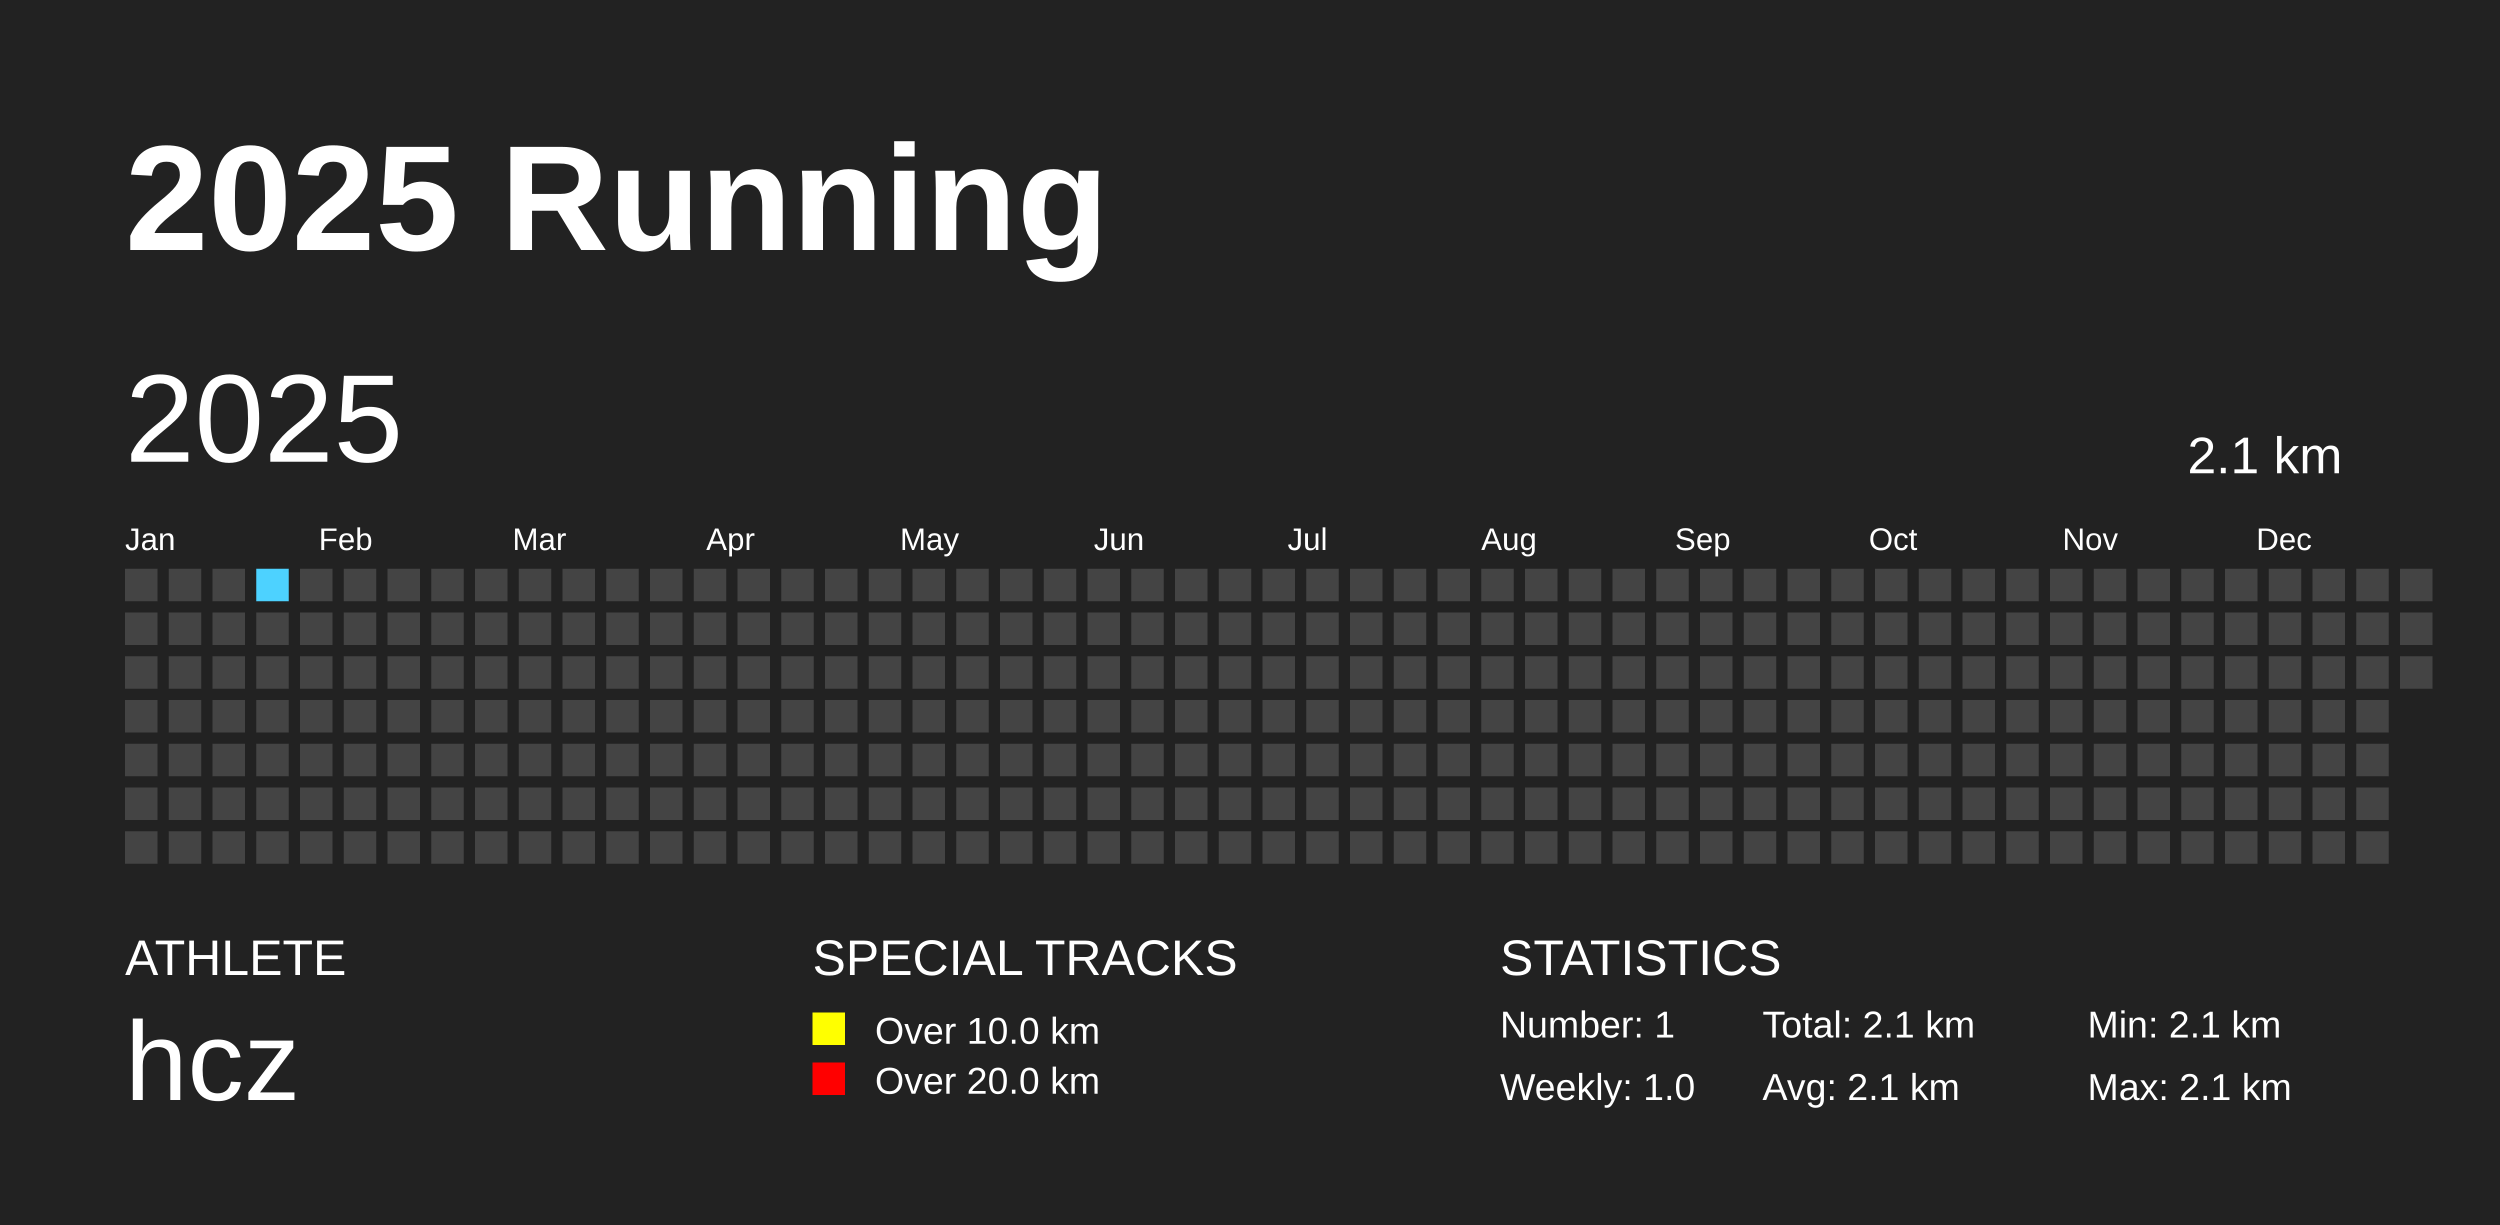
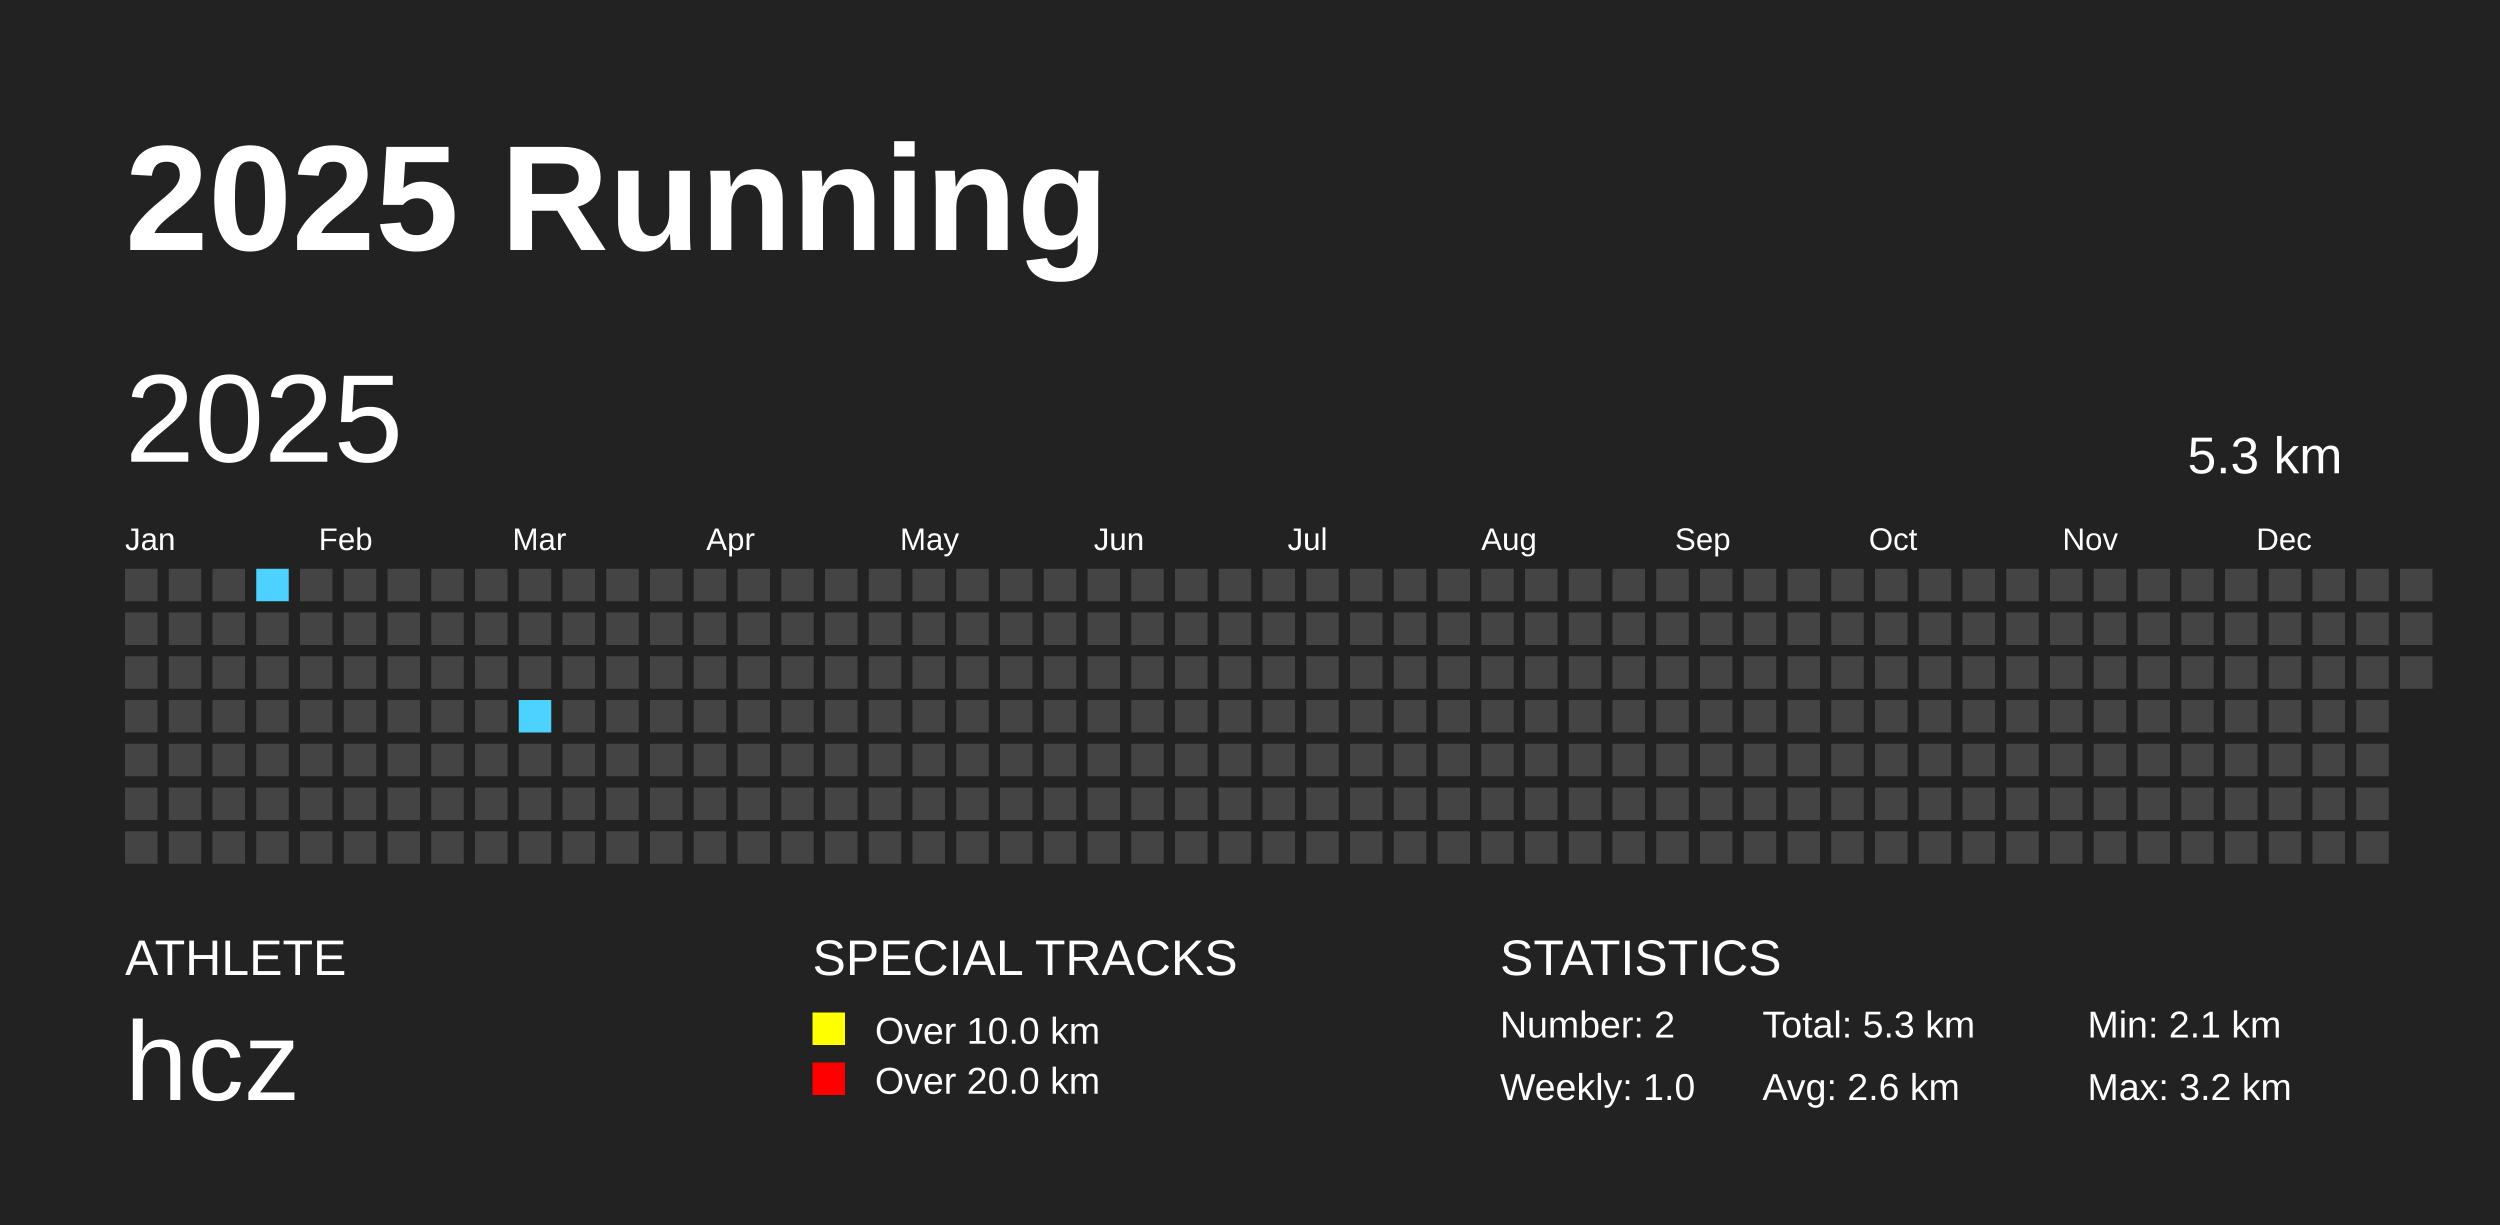
<svg xmlns="http://www.w3.org/2000/svg" baseProfile="full" height="98mm" version="1.1" viewBox="0,0,200,98" width="200mm">
  <defs />
  <rect fill="#222222" height="98" width="200" x="0" y="0" />
  <text fill="#FFFFFF" style="font-size:12px; font-family:Arial; font-weight:bold;" x="10" y="20">2025 Running</text>
  <text fill="#FFFFFF" style="font-size:4px; font-family:Arial" x="10" y="78">ATHLETE</text>
  <text fill="#FFFFFF" style="font-size:9px; font-family:Arial" x="10" y="88">hcz</text>
  <text fill="#FFFFFF" style="font-size:4px; font-family:Arial" x="65" y="78">SPECIAL TRACKS</text>
  <rect fill="yellow" height="2.6" width="2.6" x="65" y="81" />
  <text fill="#FFFFFF" style="font-size:3px; font-family:Arial" x="70" y="83.5">Over 10.0 km</text>
  <rect fill="red" height="2.6" width="2.6" x="65" y="85" />
  <text fill="#FFFFFF" style="font-size:3px; font-family:Arial" x="70" y="87.5">Over 20.0 km</text>
  <text fill="#FFFFFF" style="font-size:4px; font-family:Arial" x="120" y="78">STATISTICS</text>
-   <text fill="#FFFFFF" style="font-size:3px; font-family:Arial" x="120" y="83">Number: 1</text>
+   <text fill="#FFFFFF" style="font-size:3px; font-family:Arial" x="120" y="83">Number: 2</text>
  <text fill="#FFFFFF" style="font-size:3px; font-family:Arial" x="120" y="88">Weekly: 1.0</text>
-   <text fill="#FFFFFF" style="font-size:3px; font-family:Arial" x="141" y="83">Total: 2.1 km</text>
-   <text fill="#FFFFFF" style="font-size:3px; font-family:Arial" x="141" y="88">Avg: 2.1 km</text>
+   <text fill="#FFFFFF" style="font-size:3px; font-family:Arial" x="141" y="83">Total: 5.3 km</text>
+   <text fill="#FFFFFF" style="font-size:3px; font-family:Arial" x="141" y="88">Avg: 2.6 km</text>
  <text fill="#FFFFFF" style="font-size:3px; font-family:Arial" x="167" y="83">Min: 2.1 km</text>
-   <text fill="#FFFFFF" style="font-size:3px; font-family:Arial" x="167" y="88">Max: 2.1 km</text>
+   <text fill="#FFFFFF" style="font-size:3px; font-family:Arial" x="167" y="88">Max: 3.2 km</text>
  <text dominant-baseline="hanging" fill="#FFFFFF" style="font-size:10.0px; font-family:Arial;" x="10" y="30">2025</text>
-   <text dominant-baseline="hanging" fill="#FFFFFF" style="font-size:4.125px; font-family:Arial;" x="175" y="35">2.1 km</text>
+   <text dominant-baseline="hanging" fill="#FFFFFF" style="font-size:4.125px; font-family:Arial;" x="175" y="35">5.3 km</text>
  <text fill="#FFFFFF" style="font-size:2.5px; font-family:Arial" x="10.0" y="44">Jan</text>
  <text fill="#FFFFFF" style="font-size:2.5px; font-family:Arial" x="25.5" y="44">Feb</text>
  <text fill="#FFFFFF" style="font-size:2.5px; font-family:Arial" x="41.0" y="44">Mar</text>
  <text fill="#FFFFFF" style="font-size:2.5px; font-family:Arial" x="56.5" y="44">Apr</text>
  <text fill="#FFFFFF" style="font-size:2.5px; font-family:Arial" x="72.0" y="44">May</text>
  <text fill="#FFFFFF" style="font-size:2.5px; font-family:Arial" x="87.5" y="44">Jun</text>
  <text fill="#FFFFFF" style="font-size:2.5px; font-family:Arial" x="103.0" y="44">Jul</text>
  <text fill="#FFFFFF" style="font-size:2.5px; font-family:Arial" x="118.5" y="44">Aug</text>
  <text fill="#FFFFFF" style="font-size:2.5px; font-family:Arial" x="134.0" y="44">Sep</text>
  <text fill="#FFFFFF" style="font-size:2.5px; font-family:Arial" x="149.5" y="44">Oct</text>
  <text fill="#FFFFFF" style="font-size:2.5px; font-family:Arial" x="165.0" y="44">Nov</text>
  <text fill="#FFFFFF" style="font-size:2.5px; font-family:Arial" x="180.5" y="44">Dec</text>
  <rect fill="#444444" height="2.6" width="2.6" x="10.0" y="45.5" />
  <rect fill="#444444" height="2.6" width="2.6" x="10.0" y="49.0" />
  <rect fill="#444444" height="2.6" width="2.6" x="10.0" y="52.5" />
  <rect fill="#444444" height="2.6" width="2.6" x="10.0" y="56.0" />
  <rect fill="#444444" height="2.6" width="2.6" x="10.0" y="59.5" />
  <rect fill="#444444" height="2.6" width="2.6" x="10.0" y="63.0" />
  <rect fill="#444444" height="2.6" width="2.6" x="10.0" y="66.5" />
  <rect fill="#444444" height="2.6" width="2.6" x="13.5" y="45.5" />
  <rect fill="#444444" height="2.6" width="2.6" x="13.5" y="49.0" />
  <rect fill="#444444" height="2.6" width="2.6" x="13.5" y="52.5" />
  <rect fill="#444444" height="2.6" width="2.6" x="13.5" y="56.0" />
  <rect fill="#444444" height="2.6" width="2.6" x="13.5" y="59.5" />
  <rect fill="#444444" height="2.6" width="2.6" x="13.5" y="63.0" />
  <rect fill="#444444" height="2.6" width="2.6" x="13.5" y="66.5" />
  <rect fill="#444444" height="2.6" width="2.6" x="17.0" y="45.5" />
  <rect fill="#444444" height="2.6" width="2.6" x="17.0" y="49.0" />
  <rect fill="#444444" height="2.6" width="2.6" x="17.0" y="52.5" />
  <rect fill="#444444" height="2.6" width="2.6" x="17.0" y="56.0" />
  <rect fill="#444444" height="2.6" width="2.6" x="17.0" y="59.5" />
  <rect fill="#444444" height="2.6" width="2.6" x="17.0" y="63.0" />
  <rect fill="#444444" height="2.6" width="2.6" x="17.0" y="66.5" />
  <rect fill="#4DD2FF" height="2.6" width="2.6" x="20.5" y="45.5" />
  <rect fill="#444444" height="2.6" width="2.6" x="20.5" y="49.0" />
  <rect fill="#444444" height="2.6" width="2.6" x="20.5" y="52.5" />
  <rect fill="#444444" height="2.6" width="2.6" x="20.5" y="56.0" />
  <rect fill="#444444" height="2.6" width="2.6" x="20.5" y="59.5" />
  <rect fill="#444444" height="2.6" width="2.6" x="20.5" y="63.0" />
  <rect fill="#444444" height="2.6" width="2.6" x="20.5" y="66.5" />
  <rect fill="#444444" height="2.6" width="2.6" x="24.0" y="45.5" />
  <rect fill="#444444" height="2.6" width="2.6" x="24.0" y="49.0" />
  <rect fill="#444444" height="2.6" width="2.6" x="24.0" y="52.5" />
  <rect fill="#444444" height="2.6" width="2.6" x="24.0" y="56.0" />
  <rect fill="#444444" height="2.6" width="2.6" x="24.0" y="59.5" />
  <rect fill="#444444" height="2.6" width="2.6" x="24.0" y="63.0" />
  <rect fill="#444444" height="2.6" width="2.6" x="24.0" y="66.5" />
  <rect fill="#444444" height="2.6" width="2.6" x="27.5" y="45.5" />
  <rect fill="#444444" height="2.6" width="2.6" x="27.5" y="49.0" />
  <rect fill="#444444" height="2.6" width="2.6" x="27.5" y="52.5" />
  <rect fill="#444444" height="2.6" width="2.6" x="27.5" y="56.0" />
  <rect fill="#444444" height="2.6" width="2.6" x="27.5" y="59.5" />
  <rect fill="#444444" height="2.6" width="2.6" x="27.5" y="63.0" />
  <rect fill="#444444" height="2.6" width="2.6" x="27.5" y="66.5" />
  <rect fill="#444444" height="2.6" width="2.6" x="31.0" y="45.5" />
  <rect fill="#444444" height="2.6" width="2.6" x="31.0" y="49.0" />
  <rect fill="#444444" height="2.6" width="2.6" x="31.0" y="52.5" />
  <rect fill="#444444" height="2.6" width="2.6" x="31.0" y="56.0" />
  <rect fill="#444444" height="2.6" width="2.6" x="31.0" y="59.5" />
  <rect fill="#444444" height="2.6" width="2.6" x="31.0" y="63.0" />
  <rect fill="#444444" height="2.6" width="2.6" x="31.0" y="66.5" />
  <rect fill="#444444" height="2.6" width="2.6" x="34.5" y="45.5" />
  <rect fill="#444444" height="2.6" width="2.6" x="34.5" y="49.0" />
  <rect fill="#444444" height="2.6" width="2.6" x="34.5" y="52.5" />
  <rect fill="#444444" height="2.6" width="2.6" x="34.5" y="56.0" />
  <rect fill="#444444" height="2.6" width="2.6" x="34.5" y="59.5" />
  <rect fill="#444444" height="2.6" width="2.6" x="34.5" y="63.0" />
  <rect fill="#444444" height="2.6" width="2.6" x="34.5" y="66.5" />
  <rect fill="#444444" height="2.6" width="2.6" x="38.0" y="45.5" />
  <rect fill="#444444" height="2.6" width="2.6" x="38.0" y="49.0" />
  <rect fill="#444444" height="2.6" width="2.6" x="38.0" y="52.5" />
  <rect fill="#444444" height="2.6" width="2.6" x="38.0" y="56.0" />
  <rect fill="#444444" height="2.6" width="2.6" x="38.0" y="59.5" />
  <rect fill="#444444" height="2.6" width="2.6" x="38.0" y="63.0" />
  <rect fill="#444444" height="2.6" width="2.6" x="38.0" y="66.5" />
  <rect fill="#444444" height="2.6" width="2.6" x="41.5" y="45.5" />
  <rect fill="#444444" height="2.6" width="2.6" x="41.5" y="49.0" />
  <rect fill="#444444" height="2.6" width="2.6" x="41.5" y="52.5" />
-   <rect fill="#444444" height="2.6" width="2.6" x="41.5" y="56.0" />
+   <rect fill="#4DD2FF" height="2.6" width="2.6" x="41.5" y="56.0" />
  <rect fill="#444444" height="2.6" width="2.6" x="41.5" y="59.5" />
  <rect fill="#444444" height="2.6" width="2.6" x="41.5" y="63.0" />
  <rect fill="#444444" height="2.6" width="2.6" x="41.5" y="66.5" />
  <rect fill="#444444" height="2.6" width="2.6" x="45.0" y="45.5" />
  <rect fill="#444444" height="2.6" width="2.6" x="45.0" y="49.0" />
  <rect fill="#444444" height="2.6" width="2.6" x="45.0" y="52.5" />
  <rect fill="#444444" height="2.6" width="2.6" x="45.0" y="56.0" />
  <rect fill="#444444" height="2.6" width="2.6" x="45.0" y="59.5" />
  <rect fill="#444444" height="2.6" width="2.6" x="45.0" y="63.0" />
  <rect fill="#444444" height="2.6" width="2.6" x="45.0" y="66.5" />
  <rect fill="#444444" height="2.6" width="2.6" x="48.5" y="45.5" />
  <rect fill="#444444" height="2.6" width="2.6" x="48.5" y="49.0" />
  <rect fill="#444444" height="2.6" width="2.6" x="48.5" y="52.5" />
  <rect fill="#444444" height="2.6" width="2.6" x="48.5" y="56.0" />
  <rect fill="#444444" height="2.6" width="2.6" x="48.5" y="59.5" />
  <rect fill="#444444" height="2.6" width="2.6" x="48.5" y="63.0" />
  <rect fill="#444444" height="2.6" width="2.6" x="48.5" y="66.5" />
  <rect fill="#444444" height="2.6" width="2.6" x="52.0" y="45.5" />
  <rect fill="#444444" height="2.6" width="2.6" x="52.0" y="49.0" />
  <rect fill="#444444" height="2.6" width="2.6" x="52.0" y="52.5" />
  <rect fill="#444444" height="2.6" width="2.6" x="52.0" y="56.0" />
  <rect fill="#444444" height="2.6" width="2.6" x="52.0" y="59.5" />
  <rect fill="#444444" height="2.6" width="2.6" x="52.0" y="63.0" />
  <rect fill="#444444" height="2.6" width="2.6" x="52.0" y="66.5" />
  <rect fill="#444444" height="2.6" width="2.6" x="55.5" y="45.5" />
  <rect fill="#444444" height="2.6" width="2.6" x="55.5" y="49.0" />
  <rect fill="#444444" height="2.6" width="2.6" x="55.5" y="52.5" />
  <rect fill="#444444" height="2.6" width="2.6" x="55.5" y="56.0" />
  <rect fill="#444444" height="2.6" width="2.6" x="55.5" y="59.5" />
  <rect fill="#444444" height="2.6" width="2.6" x="55.5" y="63.0" />
  <rect fill="#444444" height="2.6" width="2.6" x="55.5" y="66.5" />
  <rect fill="#444444" height="2.6" width="2.6" x="59.0" y="45.5" />
  <rect fill="#444444" height="2.6" width="2.6" x="59.0" y="49.0" />
  <rect fill="#444444" height="2.6" width="2.6" x="59.0" y="52.5" />
  <rect fill="#444444" height="2.6" width="2.6" x="59.0" y="56.0" />
  <rect fill="#444444" height="2.6" width="2.6" x="59.0" y="59.5" />
  <rect fill="#444444" height="2.6" width="2.6" x="59.0" y="63.0" />
  <rect fill="#444444" height="2.6" width="2.6" x="59.0" y="66.5" />
  <rect fill="#444444" height="2.6" width="2.6" x="62.5" y="45.5" />
  <rect fill="#444444" height="2.6" width="2.6" x="62.5" y="49.0" />
  <rect fill="#444444" height="2.6" width="2.6" x="62.5" y="52.5" />
  <rect fill="#444444" height="2.6" width="2.6" x="62.5" y="56.0" />
  <rect fill="#444444" height="2.6" width="2.6" x="62.5" y="59.5" />
  <rect fill="#444444" height="2.6" width="2.6" x="62.5" y="63.0" />
  <rect fill="#444444" height="2.6" width="2.6" x="62.5" y="66.5" />
  <rect fill="#444444" height="2.6" width="2.6" x="66.0" y="45.5" />
  <rect fill="#444444" height="2.6" width="2.6" x="66.0" y="49.0" />
  <rect fill="#444444" height="2.6" width="2.6" x="66.0" y="52.5" />
  <rect fill="#444444" height="2.6" width="2.6" x="66.0" y="56.0" />
  <rect fill="#444444" height="2.6" width="2.6" x="66.0" y="59.5" />
  <rect fill="#444444" height="2.6" width="2.6" x="66.0" y="63.0" />
  <rect fill="#444444" height="2.6" width="2.6" x="66.0" y="66.5" />
  <rect fill="#444444" height="2.6" width="2.6" x="69.5" y="45.5" />
  <rect fill="#444444" height="2.6" width="2.6" x="69.5" y="49.0" />
  <rect fill="#444444" height="2.6" width="2.6" x="69.5" y="52.5" />
  <rect fill="#444444" height="2.6" width="2.6" x="69.5" y="56.0" />
  <rect fill="#444444" height="2.6" width="2.6" x="69.5" y="59.5" />
  <rect fill="#444444" height="2.6" width="2.6" x="69.5" y="63.0" />
  <rect fill="#444444" height="2.6" width="2.6" x="69.5" y="66.5" />
  <rect fill="#444444" height="2.6" width="2.6" x="73.0" y="45.5" />
  <rect fill="#444444" height="2.6" width="2.6" x="73.0" y="49.0" />
  <rect fill="#444444" height="2.6" width="2.6" x="73.0" y="52.5" />
  <rect fill="#444444" height="2.6" width="2.6" x="73.0" y="56.0" />
  <rect fill="#444444" height="2.6" width="2.6" x="73.0" y="59.5" />
  <rect fill="#444444" height="2.6" width="2.6" x="73.0" y="63.0" />
  <rect fill="#444444" height="2.6" width="2.6" x="73.0" y="66.5" />
  <rect fill="#444444" height="2.6" width="2.6" x="76.5" y="45.5" />
  <rect fill="#444444" height="2.6" width="2.6" x="76.5" y="49.0" />
  <rect fill="#444444" height="2.6" width="2.6" x="76.5" y="52.5" />
  <rect fill="#444444" height="2.6" width="2.6" x="76.5" y="56.0" />
  <rect fill="#444444" height="2.6" width="2.6" x="76.5" y="59.5" />
  <rect fill="#444444" height="2.6" width="2.6" x="76.5" y="63.0" />
  <rect fill="#444444" height="2.6" width="2.6" x="76.5" y="66.5" />
  <rect fill="#444444" height="2.6" width="2.6" x="80.0" y="45.5" />
  <rect fill="#444444" height="2.6" width="2.6" x="80.0" y="49.0" />
  <rect fill="#444444" height="2.6" width="2.6" x="80.0" y="52.5" />
  <rect fill="#444444" height="2.6" width="2.6" x="80.0" y="56.0" />
  <rect fill="#444444" height="2.6" width="2.6" x="80.0" y="59.5" />
  <rect fill="#444444" height="2.6" width="2.6" x="80.0" y="63.0" />
  <rect fill="#444444" height="2.6" width="2.6" x="80.0" y="66.5" />
  <rect fill="#444444" height="2.6" width="2.6" x="83.5" y="45.5" />
  <rect fill="#444444" height="2.6" width="2.6" x="83.5" y="49.0" />
  <rect fill="#444444" height="2.6" width="2.6" x="83.5" y="52.5" />
  <rect fill="#444444" height="2.6" width="2.6" x="83.5" y="56.0" />
  <rect fill="#444444" height="2.6" width="2.6" x="83.5" y="59.5" />
  <rect fill="#444444" height="2.6" width="2.6" x="83.5" y="63.0" />
  <rect fill="#444444" height="2.6" width="2.6" x="83.5" y="66.5" />
  <rect fill="#444444" height="2.6" width="2.6" x="87.0" y="45.5" />
  <rect fill="#444444" height="2.6" width="2.6" x="87.0" y="49.0" />
  <rect fill="#444444" height="2.6" width="2.6" x="87.0" y="52.5" />
  <rect fill="#444444" height="2.6" width="2.6" x="87.0" y="56.0" />
  <rect fill="#444444" height="2.6" width="2.6" x="87.0" y="59.5" />
  <rect fill="#444444" height="2.6" width="2.6" x="87.0" y="63.0" />
  <rect fill="#444444" height="2.6" width="2.6" x="87.0" y="66.5" />
  <rect fill="#444444" height="2.6" width="2.6" x="90.5" y="45.5" />
  <rect fill="#444444" height="2.6" width="2.6" x="90.5" y="49.0" />
  <rect fill="#444444" height="2.6" width="2.6" x="90.5" y="52.5" />
  <rect fill="#444444" height="2.6" width="2.6" x="90.5" y="56.0" />
  <rect fill="#444444" height="2.6" width="2.6" x="90.5" y="59.5" />
  <rect fill="#444444" height="2.6" width="2.6" x="90.5" y="63.0" />
  <rect fill="#444444" height="2.6" width="2.6" x="90.5" y="66.5" />
  <rect fill="#444444" height="2.6" width="2.6" x="94.0" y="45.5" />
  <rect fill="#444444" height="2.6" width="2.6" x="94.0" y="49.0" />
  <rect fill="#444444" height="2.6" width="2.6" x="94.0" y="52.5" />
  <rect fill="#444444" height="2.6" width="2.6" x="94.0" y="56.0" />
  <rect fill="#444444" height="2.6" width="2.6" x="94.0" y="59.5" />
  <rect fill="#444444" height="2.6" width="2.6" x="94.0" y="63.0" />
  <rect fill="#444444" height="2.6" width="2.6" x="94.0" y="66.5" />
  <rect fill="#444444" height="2.6" width="2.6" x="97.5" y="45.5" />
  <rect fill="#444444" height="2.6" width="2.6" x="97.5" y="49.0" />
  <rect fill="#444444" height="2.6" width="2.6" x="97.5" y="52.5" />
  <rect fill="#444444" height="2.6" width="2.6" x="97.5" y="56.0" />
  <rect fill="#444444" height="2.6" width="2.6" x="97.5" y="59.5" />
  <rect fill="#444444" height="2.6" width="2.6" x="97.5" y="63.0" />
  <rect fill="#444444" height="2.6" width="2.6" x="97.5" y="66.5" />
  <rect fill="#444444" height="2.6" width="2.6" x="101.0" y="45.5" />
  <rect fill="#444444" height="2.6" width="2.6" x="101.0" y="49.0" />
  <rect fill="#444444" height="2.6" width="2.6" x="101.0" y="52.5" />
  <rect fill="#444444" height="2.6" width="2.6" x="101.0" y="56.0" />
  <rect fill="#444444" height="2.6" width="2.6" x="101.0" y="59.5" />
  <rect fill="#444444" height="2.6" width="2.6" x="101.0" y="63.0" />
  <rect fill="#444444" height="2.6" width="2.6" x="101.0" y="66.5" />
  <rect fill="#444444" height="2.6" width="2.6" x="104.5" y="45.5" />
  <rect fill="#444444" height="2.6" width="2.6" x="104.5" y="49.0" />
  <rect fill="#444444" height="2.6" width="2.6" x="104.5" y="52.5" />
  <rect fill="#444444" height="2.6" width="2.6" x="104.5" y="56.0" />
  <rect fill="#444444" height="2.6" width="2.6" x="104.5" y="59.5" />
  <rect fill="#444444" height="2.6" width="2.6" x="104.5" y="63.0" />
  <rect fill="#444444" height="2.6" width="2.6" x="104.5" y="66.5" />
  <rect fill="#444444" height="2.6" width="2.6" x="108.0" y="45.5" />
  <rect fill="#444444" height="2.6" width="2.6" x="108.0" y="49.0" />
  <rect fill="#444444" height="2.6" width="2.6" x="108.0" y="52.5" />
  <rect fill="#444444" height="2.6" width="2.6" x="108.0" y="56.0" />
  <rect fill="#444444" height="2.6" width="2.6" x="108.0" y="59.5" />
  <rect fill="#444444" height="2.6" width="2.6" x="108.0" y="63.0" />
  <rect fill="#444444" height="2.6" width="2.6" x="108.0" y="66.5" />
  <rect fill="#444444" height="2.6" width="2.6" x="111.5" y="45.5" />
  <rect fill="#444444" height="2.6" width="2.6" x="111.5" y="49.0" />
  <rect fill="#444444" height="2.6" width="2.6" x="111.5" y="52.5" />
  <rect fill="#444444" height="2.6" width="2.6" x="111.5" y="56.0" />
  <rect fill="#444444" height="2.6" width="2.6" x="111.5" y="59.5" />
  <rect fill="#444444" height="2.6" width="2.6" x="111.5" y="63.0" />
  <rect fill="#444444" height="2.6" width="2.6" x="111.5" y="66.5" />
  <rect fill="#444444" height="2.6" width="2.6" x="115.0" y="45.5" />
  <rect fill="#444444" height="2.6" width="2.6" x="115.0" y="49.0" />
  <rect fill="#444444" height="2.6" width="2.6" x="115.0" y="52.5" />
  <rect fill="#444444" height="2.6" width="2.6" x="115.0" y="56.0" />
  <rect fill="#444444" height="2.6" width="2.6" x="115.0" y="59.5" />
  <rect fill="#444444" height="2.6" width="2.6" x="115.0" y="63.0" />
  <rect fill="#444444" height="2.6" width="2.6" x="115.0" y="66.5" />
  <rect fill="#444444" height="2.6" width="2.6" x="118.5" y="45.5" />
  <rect fill="#444444" height="2.6" width="2.6" x="118.5" y="49.0" />
  <rect fill="#444444" height="2.6" width="2.6" x="118.5" y="52.5" />
  <rect fill="#444444" height="2.6" width="2.6" x="118.5" y="56.0" />
  <rect fill="#444444" height="2.6" width="2.6" x="118.5" y="59.5" />
  <rect fill="#444444" height="2.6" width="2.6" x="118.5" y="63.0" />
  <rect fill="#444444" height="2.6" width="2.6" x="118.5" y="66.5" />
  <rect fill="#444444" height="2.6" width="2.6" x="122.0" y="45.5" />
  <rect fill="#444444" height="2.6" width="2.6" x="122.0" y="49.0" />
  <rect fill="#444444" height="2.6" width="2.6" x="122.0" y="52.5" />
  <rect fill="#444444" height="2.6" width="2.6" x="122.0" y="56.0" />
  <rect fill="#444444" height="2.6" width="2.6" x="122.0" y="59.5" />
  <rect fill="#444444" height="2.6" width="2.6" x="122.0" y="63.0" />
  <rect fill="#444444" height="2.6" width="2.6" x="122.0" y="66.5" />
  <rect fill="#444444" height="2.6" width="2.6" x="125.5" y="45.5" />
  <rect fill="#444444" height="2.6" width="2.6" x="125.5" y="49.0" />
  <rect fill="#444444" height="2.6" width="2.6" x="125.5" y="52.5" />
  <rect fill="#444444" height="2.6" width="2.6" x="125.5" y="56.0" />
  <rect fill="#444444" height="2.6" width="2.6" x="125.5" y="59.5" />
  <rect fill="#444444" height="2.6" width="2.6" x="125.5" y="63.0" />
  <rect fill="#444444" height="2.6" width="2.6" x="125.5" y="66.5" />
  <rect fill="#444444" height="2.6" width="2.6" x="129.0" y="45.5" />
  <rect fill="#444444" height="2.6" width="2.6" x="129.0" y="49.0" />
  <rect fill="#444444" height="2.6" width="2.6" x="129.0" y="52.5" />
  <rect fill="#444444" height="2.6" width="2.6" x="129.0" y="56.0" />
  <rect fill="#444444" height="2.6" width="2.6" x="129.0" y="59.5" />
  <rect fill="#444444" height="2.6" width="2.6" x="129.0" y="63.0" />
  <rect fill="#444444" height="2.6" width="2.6" x="129.0" y="66.5" />
  <rect fill="#444444" height="2.6" width="2.6" x="132.5" y="45.5" />
  <rect fill="#444444" height="2.6" width="2.6" x="132.5" y="49.0" />
  <rect fill="#444444" height="2.6" width="2.6" x="132.5" y="52.5" />
  <rect fill="#444444" height="2.6" width="2.6" x="132.5" y="56.0" />
  <rect fill="#444444" height="2.6" width="2.6" x="132.5" y="59.5" />
  <rect fill="#444444" height="2.6" width="2.6" x="132.5" y="63.0" />
  <rect fill="#444444" height="2.6" width="2.6" x="132.5" y="66.5" />
  <rect fill="#444444" height="2.6" width="2.6" x="136.0" y="45.5" />
  <rect fill="#444444" height="2.6" width="2.6" x="136.0" y="49.0" />
  <rect fill="#444444" height="2.6" width="2.6" x="136.0" y="52.5" />
  <rect fill="#444444" height="2.6" width="2.6" x="136.0" y="56.0" />
  <rect fill="#444444" height="2.6" width="2.6" x="136.0" y="59.5" />
  <rect fill="#444444" height="2.6" width="2.6" x="136.0" y="63.0" />
  <rect fill="#444444" height="2.6" width="2.6" x="136.0" y="66.5" />
  <rect fill="#444444" height="2.6" width="2.6" x="139.5" y="45.5" />
  <rect fill="#444444" height="2.6" width="2.6" x="139.5" y="49.0" />
  <rect fill="#444444" height="2.6" width="2.6" x="139.5" y="52.5" />
  <rect fill="#444444" height="2.6" width="2.6" x="139.5" y="56.0" />
  <rect fill="#444444" height="2.6" width="2.6" x="139.5" y="59.5" />
  <rect fill="#444444" height="2.6" width="2.6" x="139.5" y="63.0" />
  <rect fill="#444444" height="2.6" width="2.6" x="139.5" y="66.5" />
  <rect fill="#444444" height="2.6" width="2.6" x="143.0" y="45.5" />
  <rect fill="#444444" height="2.6" width="2.6" x="143.0" y="49.0" />
  <rect fill="#444444" height="2.6" width="2.6" x="143.0" y="52.5" />
  <rect fill="#444444" height="2.6" width="2.6" x="143.0" y="56.0" />
  <rect fill="#444444" height="2.6" width="2.6" x="143.0" y="59.5" />
  <rect fill="#444444" height="2.6" width="2.6" x="143.0" y="63.0" />
  <rect fill="#444444" height="2.6" width="2.6" x="143.0" y="66.5" />
  <rect fill="#444444" height="2.6" width="2.6" x="146.5" y="45.5" />
  <rect fill="#444444" height="2.6" width="2.6" x="146.5" y="49.0" />
  <rect fill="#444444" height="2.6" width="2.6" x="146.5" y="52.5" />
  <rect fill="#444444" height="2.6" width="2.6" x="146.5" y="56.0" />
  <rect fill="#444444" height="2.6" width="2.6" x="146.5" y="59.5" />
  <rect fill="#444444" height="2.6" width="2.6" x="146.5" y="63.0" />
  <rect fill="#444444" height="2.6" width="2.6" x="146.5" y="66.5" />
  <rect fill="#444444" height="2.6" width="2.6" x="150.0" y="45.5" />
  <rect fill="#444444" height="2.6" width="2.6" x="150.0" y="49.0" />
  <rect fill="#444444" height="2.6" width="2.6" x="150.0" y="52.5" />
  <rect fill="#444444" height="2.6" width="2.6" x="150.0" y="56.0" />
  <rect fill="#444444" height="2.6" width="2.6" x="150.0" y="59.5" />
  <rect fill="#444444" height="2.6" width="2.6" x="150.0" y="63.0" />
  <rect fill="#444444" height="2.6" width="2.6" x="150.0" y="66.5" />
  <rect fill="#444444" height="2.6" width="2.6" x="153.5" y="45.5" />
  <rect fill="#444444" height="2.6" width="2.6" x="153.5" y="49.0" />
  <rect fill="#444444" height="2.6" width="2.6" x="153.5" y="52.5" />
  <rect fill="#444444" height="2.6" width="2.6" x="153.5" y="56.0" />
  <rect fill="#444444" height="2.6" width="2.6" x="153.5" y="59.5" />
  <rect fill="#444444" height="2.6" width="2.6" x="153.5" y="63.0" />
  <rect fill="#444444" height="2.6" width="2.6" x="153.5" y="66.5" />
  <rect fill="#444444" height="2.6" width="2.6" x="157.0" y="45.5" />
  <rect fill="#444444" height="2.6" width="2.6" x="157.0" y="49.0" />
  <rect fill="#444444" height="2.6" width="2.6" x="157.0" y="52.5" />
  <rect fill="#444444" height="2.6" width="2.6" x="157.0" y="56.0" />
  <rect fill="#444444" height="2.6" width="2.6" x="157.0" y="59.5" />
  <rect fill="#444444" height="2.6" width="2.6" x="157.0" y="63.0" />
  <rect fill="#444444" height="2.6" width="2.6" x="157.0" y="66.5" />
  <rect fill="#444444" height="2.6" width="2.6" x="160.5" y="45.5" />
  <rect fill="#444444" height="2.6" width="2.6" x="160.5" y="49.0" />
  <rect fill="#444444" height="2.6" width="2.6" x="160.5" y="52.5" />
  <rect fill="#444444" height="2.6" width="2.6" x="160.5" y="56.0" />
  <rect fill="#444444" height="2.6" width="2.6" x="160.5" y="59.5" />
  <rect fill="#444444" height="2.6" width="2.6" x="160.5" y="63.0" />
  <rect fill="#444444" height="2.6" width="2.6" x="160.5" y="66.5" />
  <rect fill="#444444" height="2.6" width="2.6" x="164.0" y="45.5" />
  <rect fill="#444444" height="2.6" width="2.6" x="164.0" y="49.0" />
  <rect fill="#444444" height="2.6" width="2.6" x="164.0" y="52.5" />
  <rect fill="#444444" height="2.6" width="2.6" x="164.0" y="56.0" />
  <rect fill="#444444" height="2.6" width="2.6" x="164.0" y="59.5" />
  <rect fill="#444444" height="2.6" width="2.6" x="164.0" y="63.0" />
  <rect fill="#444444" height="2.6" width="2.6" x="164.0" y="66.5" />
  <rect fill="#444444" height="2.6" width="2.6" x="167.5" y="45.5" />
  <rect fill="#444444" height="2.6" width="2.6" x="167.5" y="49.0" />
  <rect fill="#444444" height="2.6" width="2.6" x="167.5" y="52.5" />
  <rect fill="#444444" height="2.6" width="2.6" x="167.5" y="56.0" />
  <rect fill="#444444" height="2.6" width="2.6" x="167.5" y="59.5" />
  <rect fill="#444444" height="2.6" width="2.6" x="167.5" y="63.0" />
  <rect fill="#444444" height="2.6" width="2.6" x="167.5" y="66.5" />
  <rect fill="#444444" height="2.6" width="2.6" x="171.0" y="45.5" />
  <rect fill="#444444" height="2.6" width="2.6" x="171.0" y="49.0" />
  <rect fill="#444444" height="2.6" width="2.6" x="171.0" y="52.5" />
  <rect fill="#444444" height="2.6" width="2.6" x="171.0" y="56.0" />
  <rect fill="#444444" height="2.6" width="2.6" x="171.0" y="59.5" />
  <rect fill="#444444" height="2.6" width="2.6" x="171.0" y="63.0" />
  <rect fill="#444444" height="2.6" width="2.6" x="171.0" y="66.5" />
  <rect fill="#444444" height="2.6" width="2.6" x="174.5" y="45.5" />
  <rect fill="#444444" height="2.6" width="2.6" x="174.5" y="49.0" />
  <rect fill="#444444" height="2.6" width="2.6" x="174.5" y="52.5" />
  <rect fill="#444444" height="2.6" width="2.6" x="174.5" y="56.0" />
  <rect fill="#444444" height="2.6" width="2.6" x="174.5" y="59.5" />
  <rect fill="#444444" height="2.6" width="2.6" x="174.5" y="63.0" />
  <rect fill="#444444" height="2.6" width="2.6" x="174.5" y="66.5" />
  <rect fill="#444444" height="2.6" width="2.6" x="178.0" y="45.5" />
  <rect fill="#444444" height="2.6" width="2.6" x="178.0" y="49.0" />
  <rect fill="#444444" height="2.6" width="2.6" x="178.0" y="52.5" />
  <rect fill="#444444" height="2.6" width="2.6" x="178.0" y="56.0" />
  <rect fill="#444444" height="2.6" width="2.6" x="178.0" y="59.5" />
  <rect fill="#444444" height="2.6" width="2.6" x="178.0" y="63.0" />
  <rect fill="#444444" height="2.6" width="2.6" x="178.0" y="66.5" />
  <rect fill="#444444" height="2.6" width="2.6" x="181.5" y="45.5" />
  <rect fill="#444444" height="2.6" width="2.6" x="181.5" y="49.0" />
  <rect fill="#444444" height="2.6" width="2.6" x="181.5" y="52.5" />
  <rect fill="#444444" height="2.6" width="2.6" x="181.5" y="56.0" />
  <rect fill="#444444" height="2.6" width="2.6" x="181.5" y="59.5" />
  <rect fill="#444444" height="2.6" width="2.6" x="181.5" y="63.0" />
  <rect fill="#444444" height="2.6" width="2.6" x="181.5" y="66.5" />
  <rect fill="#444444" height="2.6" width="2.6" x="185.0" y="45.5" />
  <rect fill="#444444" height="2.6" width="2.6" x="185.0" y="49.0" />
  <rect fill="#444444" height="2.6" width="2.6" x="185.0" y="52.5" />
  <rect fill="#444444" height="2.6" width="2.6" x="185.0" y="56.0" />
  <rect fill="#444444" height="2.6" width="2.6" x="185.0" y="59.5" />
  <rect fill="#444444" height="2.6" width="2.6" x="185.0" y="63.0" />
  <rect fill="#444444" height="2.6" width="2.6" x="185.0" y="66.5" />
  <rect fill="#444444" height="2.6" width="2.6" x="188.5" y="45.5" />
  <rect fill="#444444" height="2.6" width="2.6" x="188.5" y="49.0" />
  <rect fill="#444444" height="2.6" width="2.6" x="188.5" y="52.5" />
  <rect fill="#444444" height="2.6" width="2.6" x="188.5" y="56.0" />
  <rect fill="#444444" height="2.6" width="2.6" x="188.5" y="59.5" />
  <rect fill="#444444" height="2.6" width="2.6" x="188.5" y="63.0" />
  <rect fill="#444444" height="2.6" width="2.6" x="188.5" y="66.5" />
  <rect fill="#444444" height="2.6" width="2.6" x="192.0" y="45.5" />
  <rect fill="#444444" height="2.6" width="2.6" x="192.0" y="49.0" />
  <rect fill="#444444" height="2.6" width="2.6" x="192.0" y="52.5" />
</svg>
